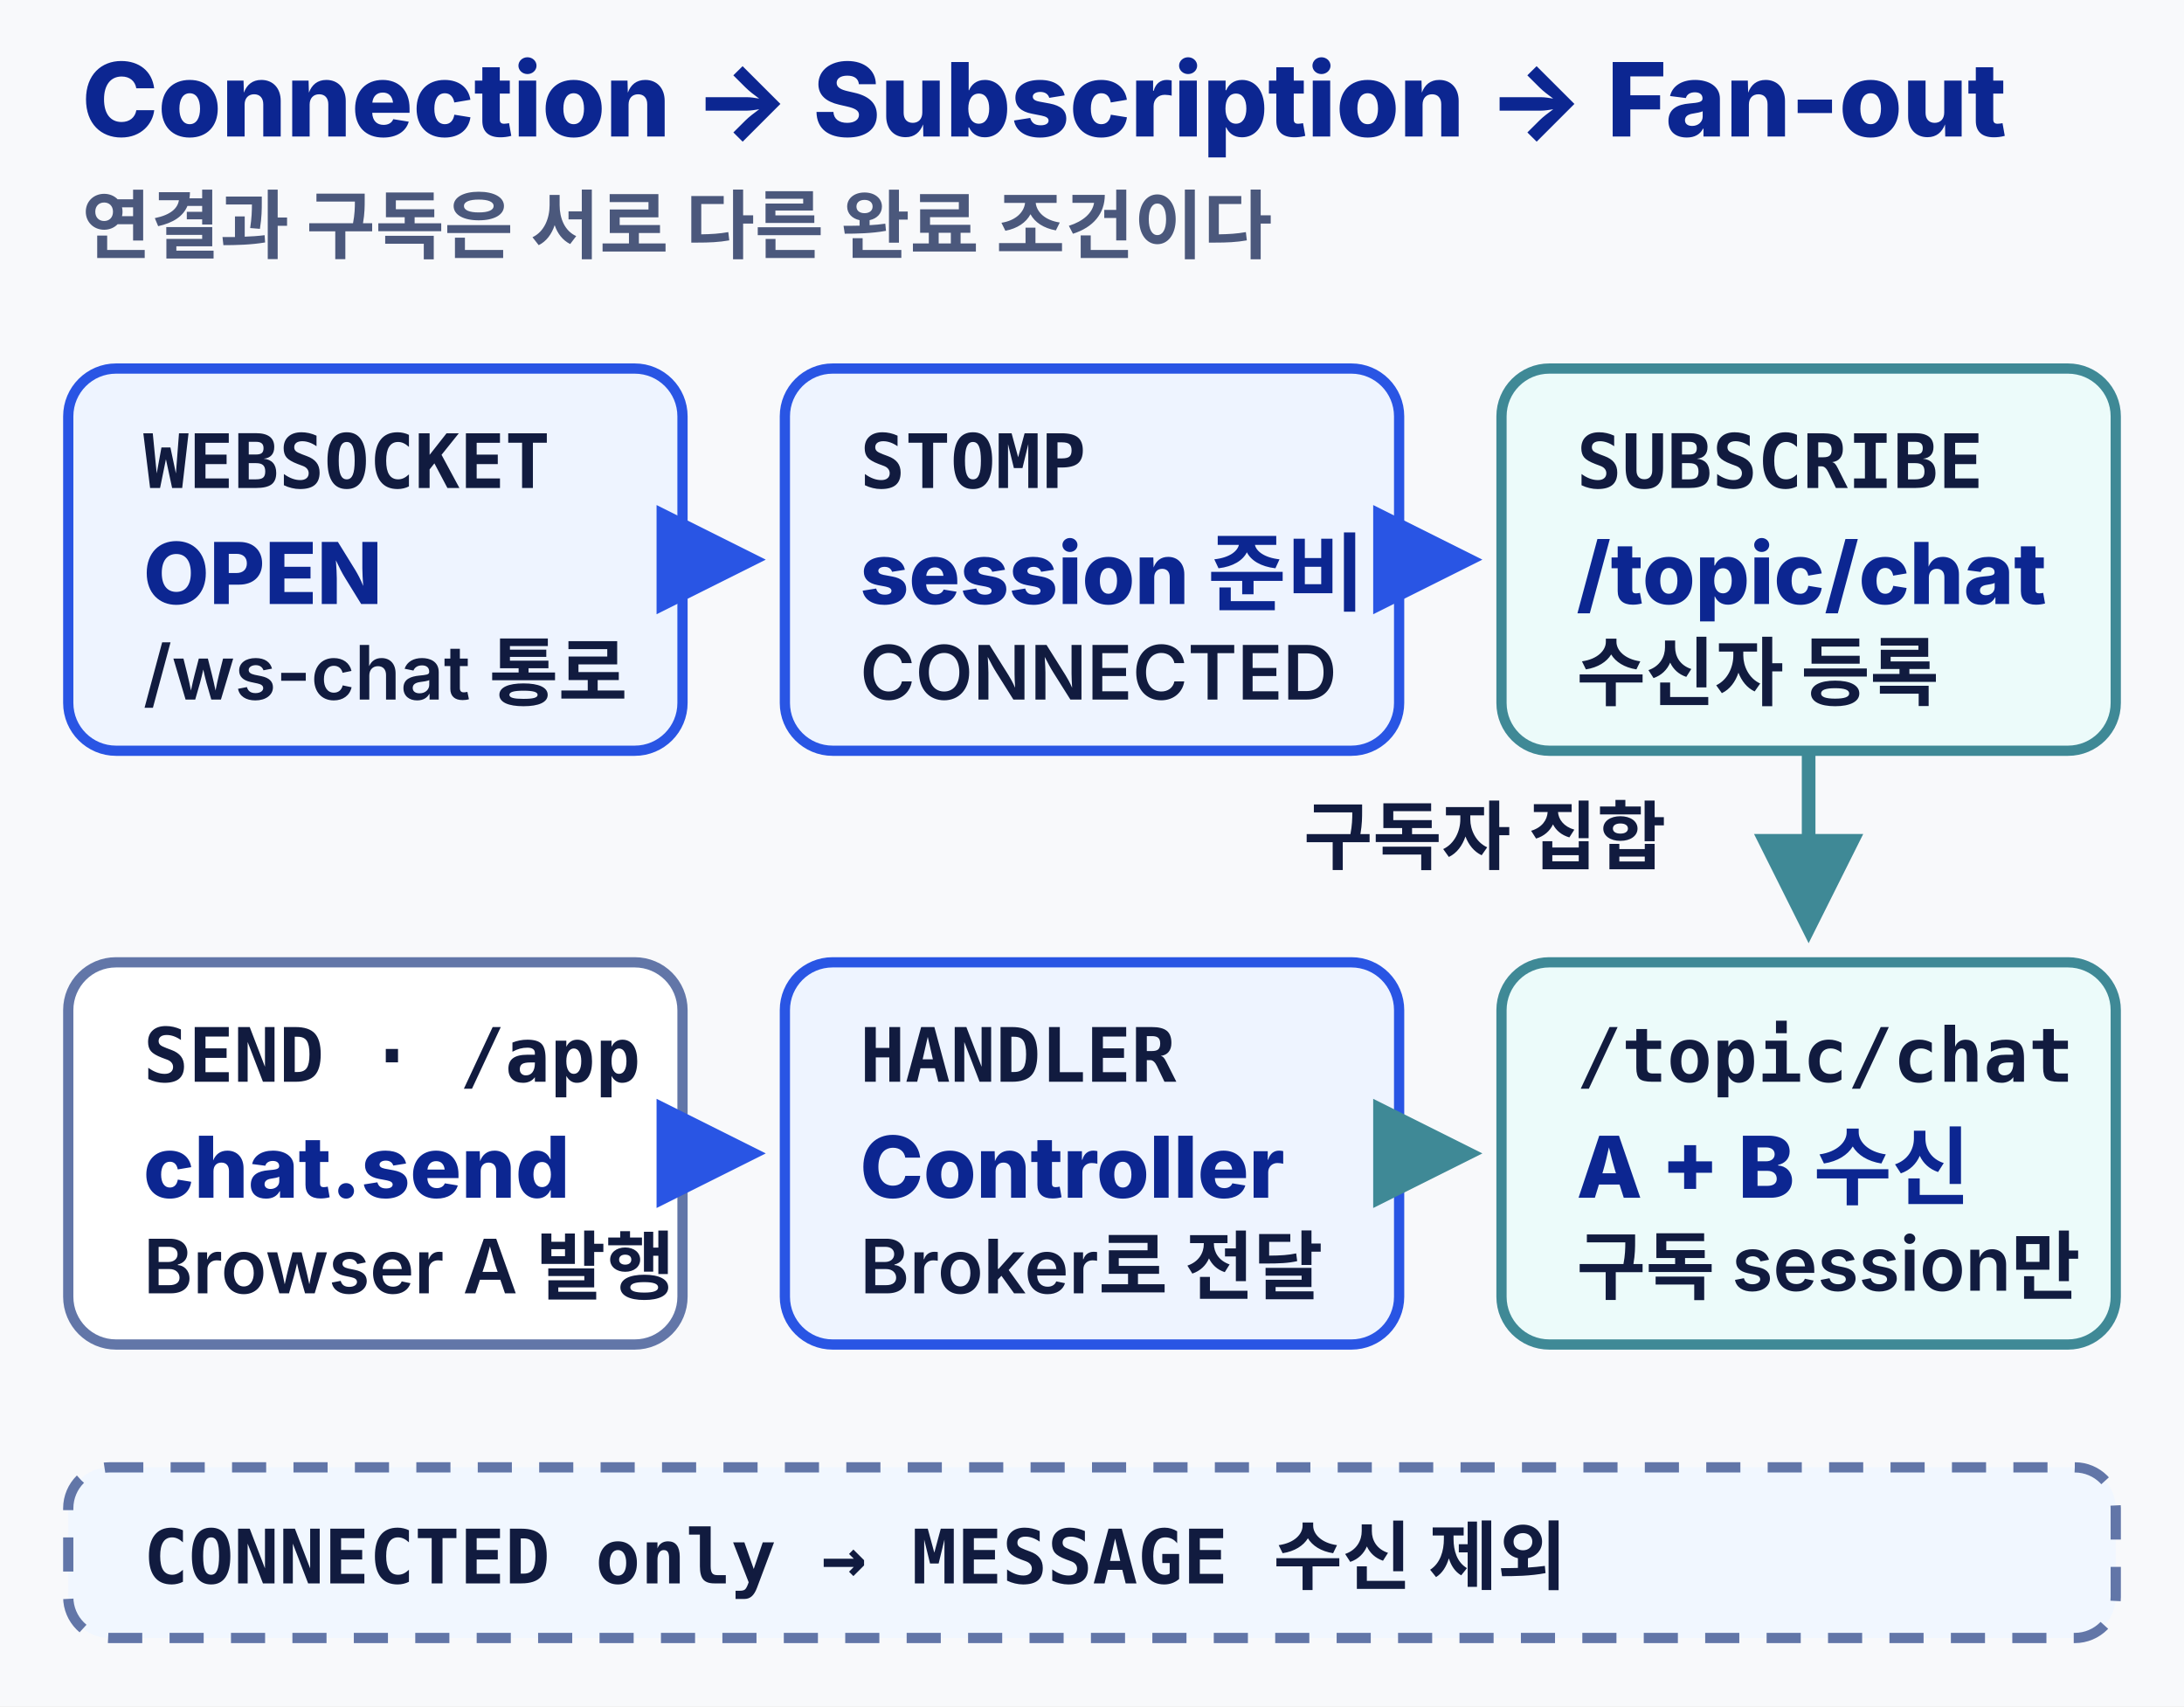
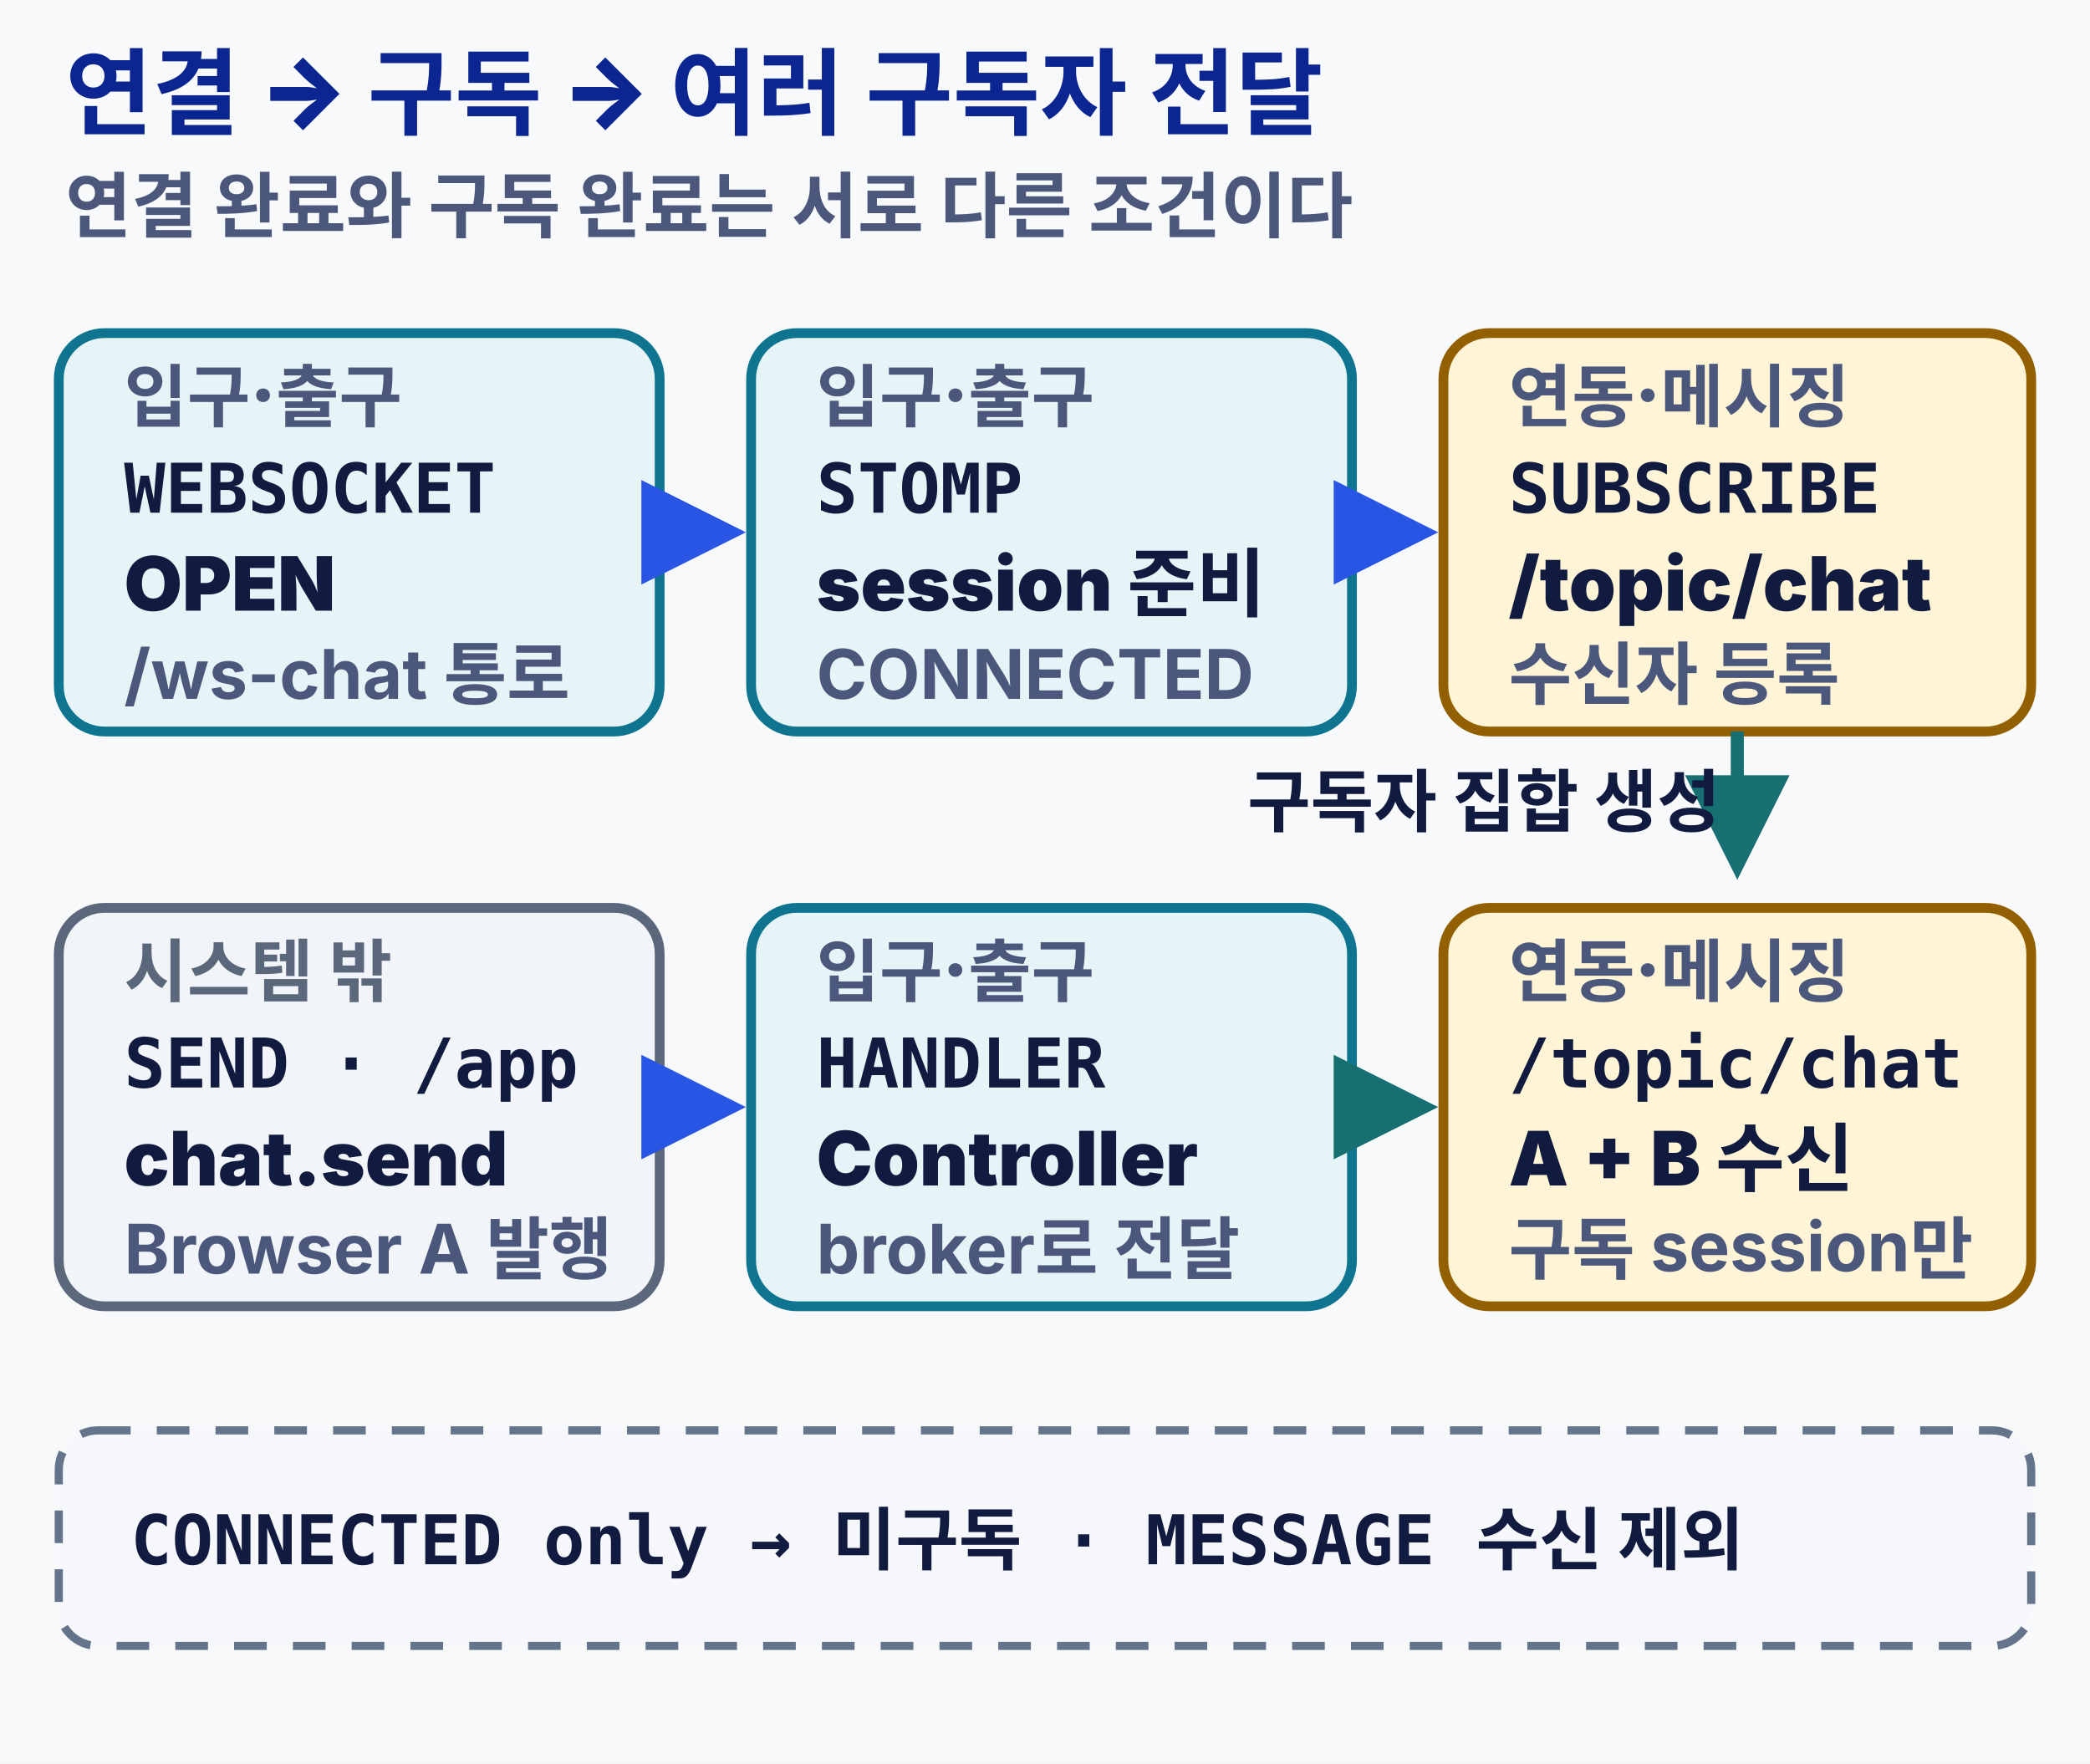
- <svg xmlns="http://www.w3.org/2000/svg" viewBox="0 0 640 500" role="img" aria-labelledby="title desc">
+ <svg xmlns="http://www.w3.org/2000/svg" viewBox="0 0 640 540" role="img" aria-labelledby="title desc">
  <defs>
    <marker id="arrow" viewBox="0 0 10 10" refX="8" refY="5" markerWidth="8" markerHeight="8" orient="auto-start-reverse">
      <path d="M0 0 10 5 0 10Z" fill="#2955E4" />
    </marker>
-     <marker id="arrowTeal" viewBox="0 0 10 10" refX="8" refY="5" markerWidth="8" markerHeight="8" orient="auto-start-reverse">
-       <path d="M0 0 10 5 0 10Z" fill="#3F8996" />
+     <marker id="event-arrow" viewBox="0 0 10 10" refX="8" refY="5" markerWidth="8" markerHeight="8" orient="auto-start-reverse">
+       <path d="M0 0 10 5 0 10Z" fill="#176F72" />
    </marker>
    <style>
-       text { font-family: system-ui, -apple-system, BlinkMacSystemFont, sans-serif; fill: #111B3F; }
-       .title { font-size: 30px; font-weight: 800; fill: #0C2691; }
-       .sub { font-size: 22px; font-weight: 600; fill: #4B587C; }
-       .label { font-size: 25px; font-weight: 800; fill: #0C2691; }
-       .body { font-size: 22px; font-weight: 600; }
-       .utility { font-family: ui-monospace, SFMono-Regular, Menlo, monospace; font-size: 22px; font-weight: 800; }
-       .transport { fill: #EEF4FF; stroke: #2955E4; stroke-width: 3; }
-       .messaging { fill: #ECFBFA; stroke: #3F8996; stroke-width: 3; }
-       .client { fill: #FFFFFF; stroke: #6276A8; stroke-width: 3; }
-       .excluded { fill: #F1F7FF; stroke: #6276A8; stroke-width: 3; stroke-dasharray: 10 8; }
-       .line { fill: none; stroke: #2955E4; stroke-width: 4; marker-end: url(#arrow); }
-       .event { fill: none; stroke: #3F8996; stroke-width: 4; marker-end: url(#arrowTeal); }
+       text{font-family:system-ui,-apple-system,BlinkMacSystemFont,sans-serif;fill:#111B3F}
+       .node{stroke-width:3}
+       .layer-outside{fill:#F1F5F9;stroke:#5B677A}
+       .layer-interface{fill:#E6F4F7;stroke:#0E7490}
+       .layer-application{fill:#F2EDFF;stroke:#6D43A8}
+       .layer-resource{fill:#EAF5EE;stroke:#2C7352}
+       .layer-integration{fill:#FFF4D6;stroke:#926000}
+       .layer-runtime{fill:#EEF2F7;stroke:#52627A}
+       [data-layer="outside"] .layer{fill:#5B677A}
+       [data-layer="resource"] .layer{fill:#2C7352}
+       .excluded{fill:#F6F7FA;stroke:#64748B;stroke-width:2.5;stroke-dasharray:10 8}
+       .flow{fill:none;stroke:#2955E4;stroke-width:4;marker-end:url(#arrow)}
+       .event{fill:none;stroke:#176F72;stroke-width:4;marker-end:url(#event-arrow)}
+       .title{font-size:29px;font-weight:850;fill:#0C2691}
+       .sub{font-size:22px;font-weight:650;fill:#4B587C}
+       .layer{font-size:21px;font-weight:850;fill:#4B587C}
+       .utility{font-family:ui-monospace,SFMono-Regular,Menlo,monospace;font-size:21px;font-weight:850}
+       .name{font-size:23px;font-weight:850}
+       .body{font-size:21px;font-weight:650;fill:#4B587C}
+       .state{font-family:ui-monospace,SFMono-Regular,Menlo,monospace;font-size:21px;font-weight:850}
    </style>
  </defs>
-   <rect width="640" height="500" fill="#F8F9FB" />
-   <text class="title" x="24" y="40">Connection → Subscription → Fan-out</text>
-   <text class="sub" x="24" y="74">연결과 구독은 서로 다른 완료 조건이다</text>
-   <rect class="transport" x="20" y="108" width="180" height="112" rx="14" />
-   <text class="utility" x="42" y="143">WEBSOCKET</text>
-   <text class="label" x="42" y="177">OPEN</text>
-   <text class="body" x="42" y="205">/ws-chat 통로</text>
-   <path class="line" d="M200 164H218" />
-   <rect class="transport" x="230" y="108" width="180" height="112" rx="14" />
-   <text class="utility" x="252" y="143">STOMP</text>
-   <text class="label" x="252" y="177">session 준비</text>
-   <text class="body" x="252" y="205">CONNECTED</text>
-   <path class="line" d="M410 164H428" />
-   <rect class="messaging" x="440" y="108" width="180" height="112" rx="14" />
-   <text class="utility" x="462" y="143">SUBSCRIBE</text>
-   <text class="label" x="462" y="177">/topic/chat</text>
-   <text class="body" x="462" y="205">수신자 등록</text>
-   <path class="event" d="M530 220V270" />
-   <text class="utility" x="382" y="253">구독자 집합</text>
-   <rect class="client" x="20" y="282" width="180" height="112" rx="14" />
-   <text class="utility" x="42" y="317">SEND · /app</text>
-   <text class="label" x="42" y="351">chat.send</text>
-   <text class="body" x="42" y="379">Browser A 발행</text>
-   <path class="line" d="M200 338H218" />
-   <rect class="transport" x="230" y="282" width="180" height="112" rx="14" />
-   <text class="utility" x="252" y="317">HANDLER</text>
-   <text class="label" x="252" y="351">Controller</text>
-   <text class="body" x="252" y="379">Broker로 전달</text>
-   <path class="event" d="M410 338H428" />
-   <rect class="messaging" x="440" y="282" width="180" height="112" rx="14" />
-   <text class="utility" x="462" y="317">/topic/chat</text>
-   <text class="label" x="462" y="351">A + B 수신</text>
-   <text class="body" x="462" y="379">구독 session만</text>
-   <rect class="excluded" x="20" y="430" width="600" height="50" rx="12" />
-   <text class="utility" x="42" y="464">CONNECTED only → MESSAGE 수신 제외</text>
+   <rect width="640" height="540" fill="#F8F9FB" />
+   <text class="title" x="20" y="39">연결 → 구독 → 여러 구독자 전달</text>
+   <text class="sub" x="20" y="71">연결 완료와 구독 완료는 서로 다른 조건이다</text>
+   <g data-layer="interface">
+     <rect class="node layer-interface" x="18" y="102" width="184" height="122" rx="14" />
+     <text class="layer" x="38" y="129">입구·출구</text>
+     <text class="utility" x="38" y="157">WEBSOCKET</text>
+     <text class="name" x="38" y="187">OPEN</text>
+     <text class="body" x="38" y="214">/ws-chat 통로</text>
+   </g>
+   <path class="flow" d="M202 163H222" />
+   <g data-layer="interface">
+     <rect class="node layer-interface" x="230" y="102" width="184" height="122" rx="14" />
+     <text class="layer" x="250" y="129">입구·출구</text>
+     <text class="utility" x="250" y="157">STOMP</text>
+     <text class="name" x="250" y="187">session 준비</text>
+     <text class="body" x="250" y="214">CONNECTED</text>
+   </g>
+   <path class="flow" d="M414 163H434" />
+   <g data-layer="integration">
+     <rect class="node layer-integration" x="442" y="102" width="180" height="122" rx="14" />
+     <text class="layer" x="462" y="129">연동·메시징</text>
+     <text class="utility" x="462" y="157">SUBSCRIBE</text>
+     <text class="name" x="462" y="187">/topic/chat</text>
+     <text class="body" x="462" y="214">수신자 등록</text>
+   </g>
+   <path class="event" d="M532 224V263" />
+   <text class="utility" x="382" y="253">구독자 집합 생성</text>
+   <g data-layer="outside">
+     <rect class="node layer-outside" x="18" y="278" width="184" height="122" rx="14" />
+     <text class="layer" x="38" y="305">시스템 밖</text>
+     <text class="utility" x="38" y="333">SEND · /app</text>
+     <text class="name" x="38" y="363">chat.send</text>
+     <text class="body" x="38" y="390">Browser A 발행</text>
+   </g>
+   <path class="flow" d="M202 339H222" />
+   <g data-layer="interface">
+     <rect class="node layer-interface" x="230" y="278" width="184" height="122" rx="14" />
+     <text class="layer" x="250" y="305">입구·출구</text>
+     <text class="utility" x="250" y="333">HANDLER</text>
+     <text class="name" x="250" y="363">Controller</text>
+     <text class="body" x="250" y="390">broker로 전달</text>
+   </g>
+   <path class="event" d="M414 339H434" />
+   <g data-layer="integration">
+     <rect class="node layer-integration" x="442" y="278" width="180" height="122" rx="14" />
+     <text class="layer" x="462" y="305">연동·메시징</text>
+     <text class="utility" x="462" y="333">/topic/chat</text>
+     <text class="name" x="462" y="363">A + B 수신</text>
+     <text class="body" x="462" y="390">구독 session만</text>
+   </g>
+   <g data-semantic="state">
+     <rect class="excluded" x="18" y="438" width="604" height="66" rx="12" />
+     <text class="state" x="40" y="479">CONNECTED only → 미구독 · MESSAGE 수신 제외</text>
+   </g>
</svg>
